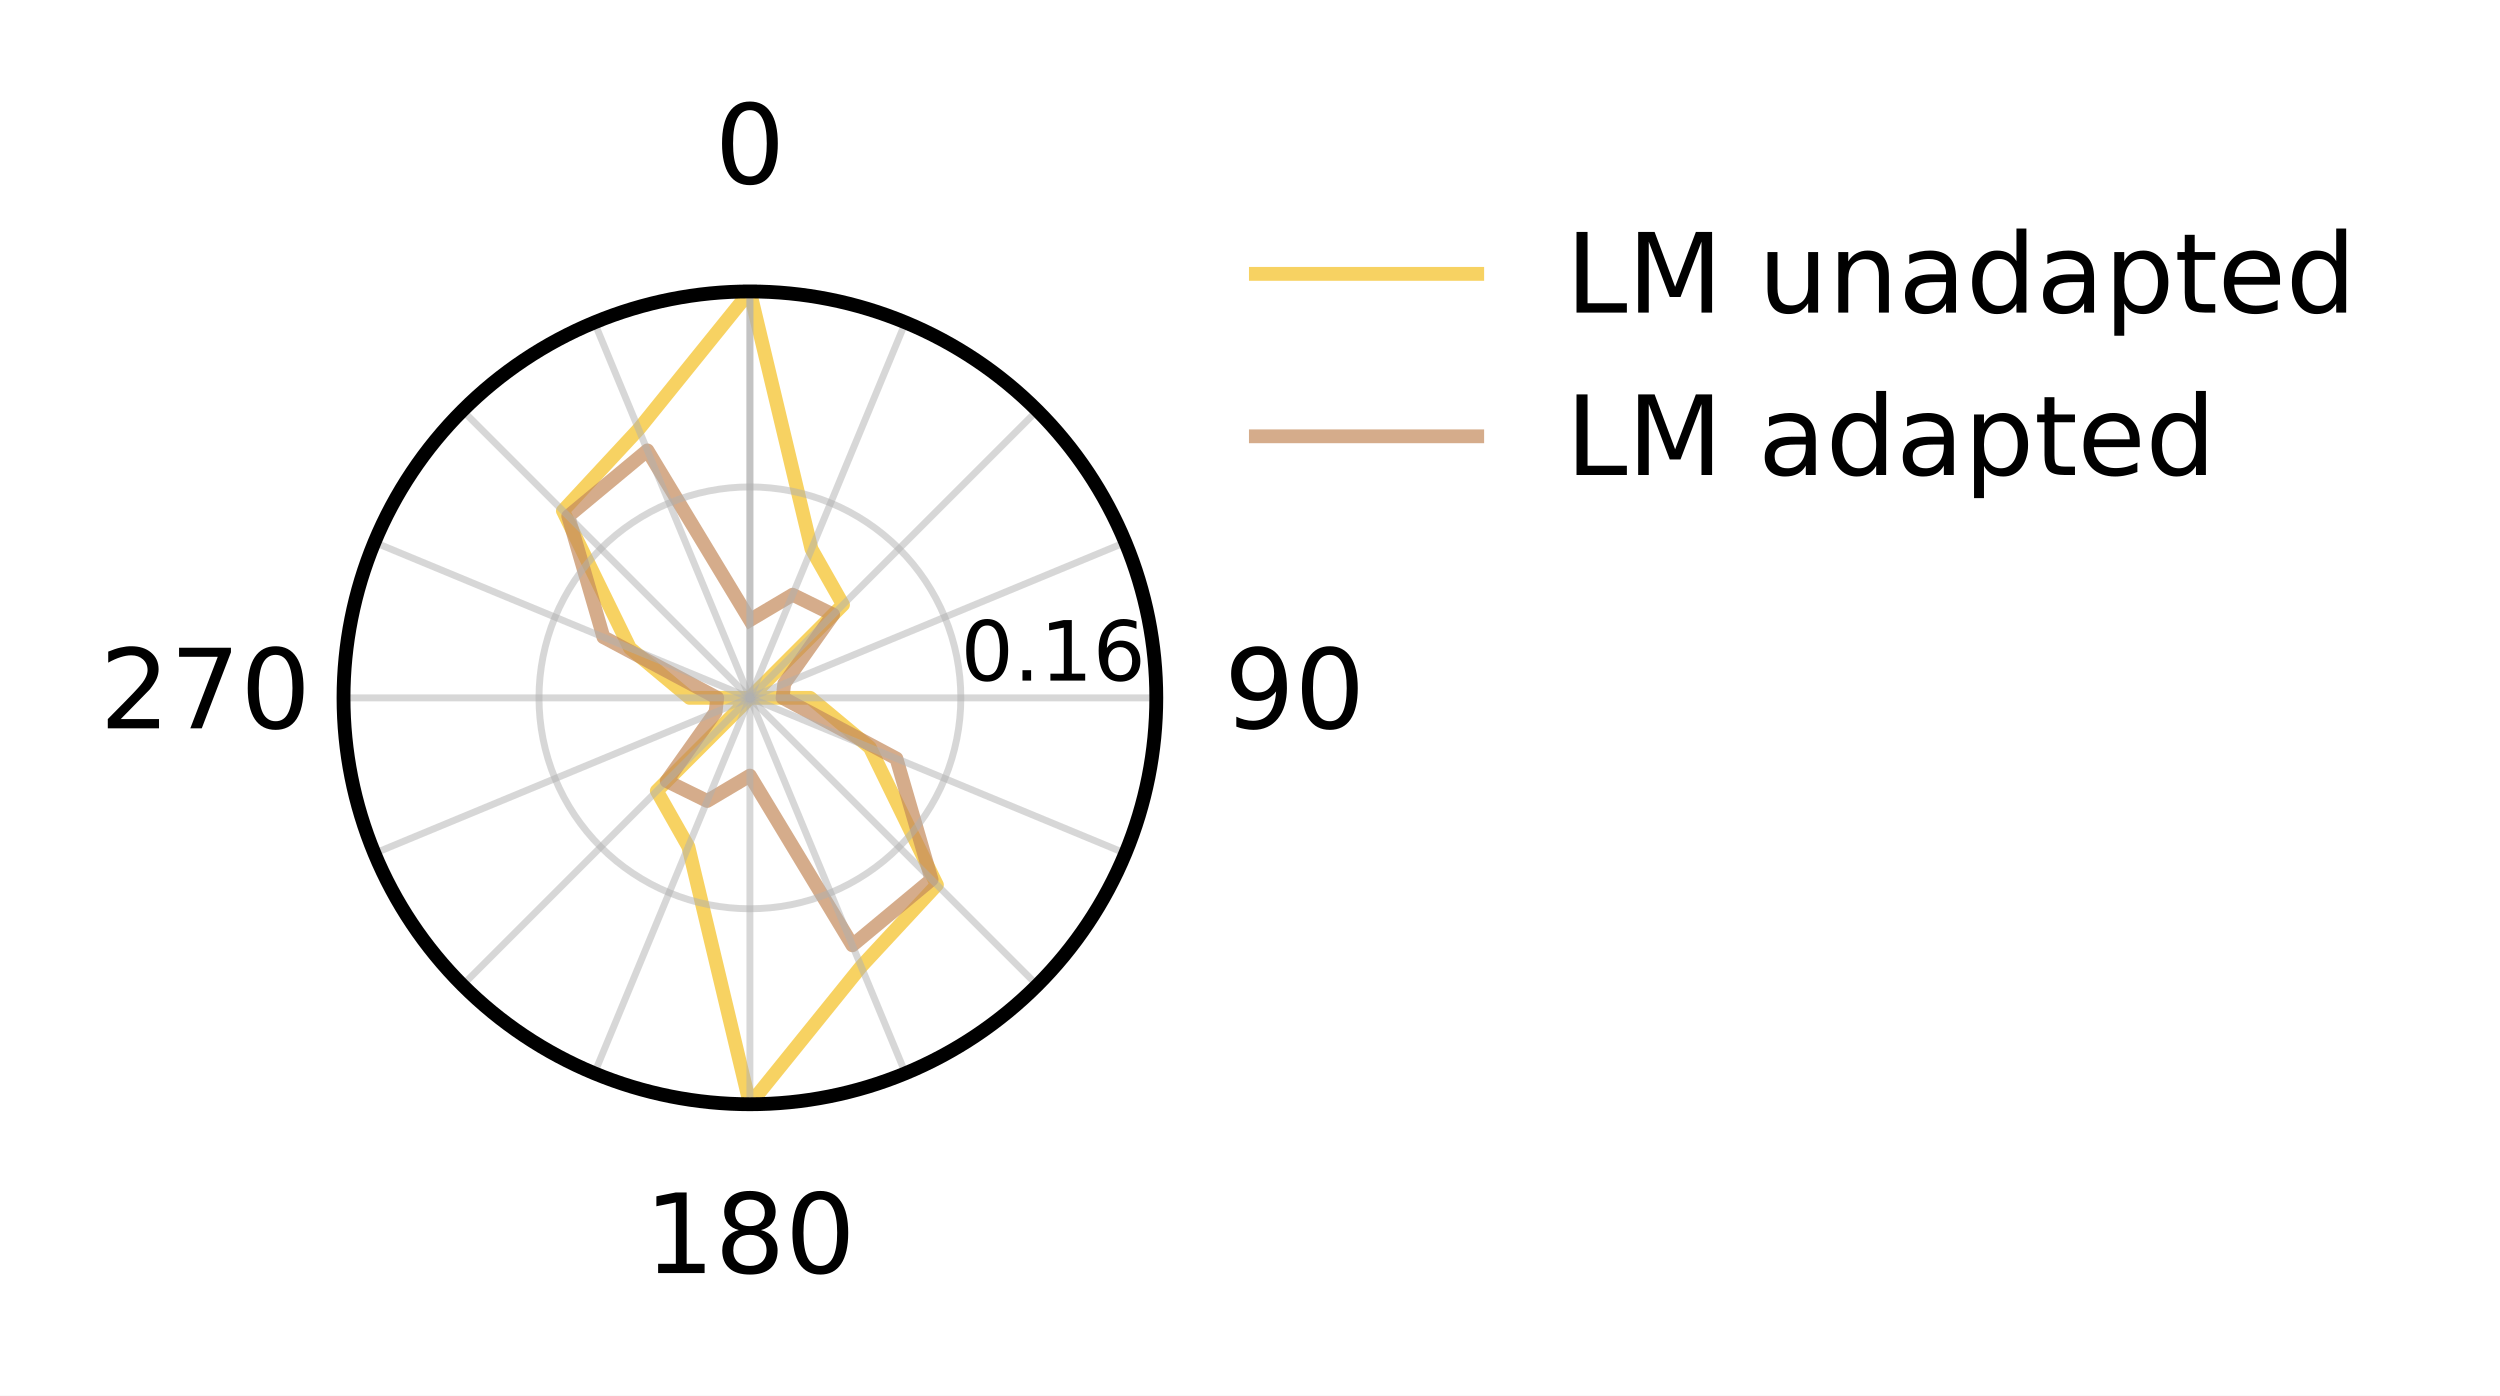
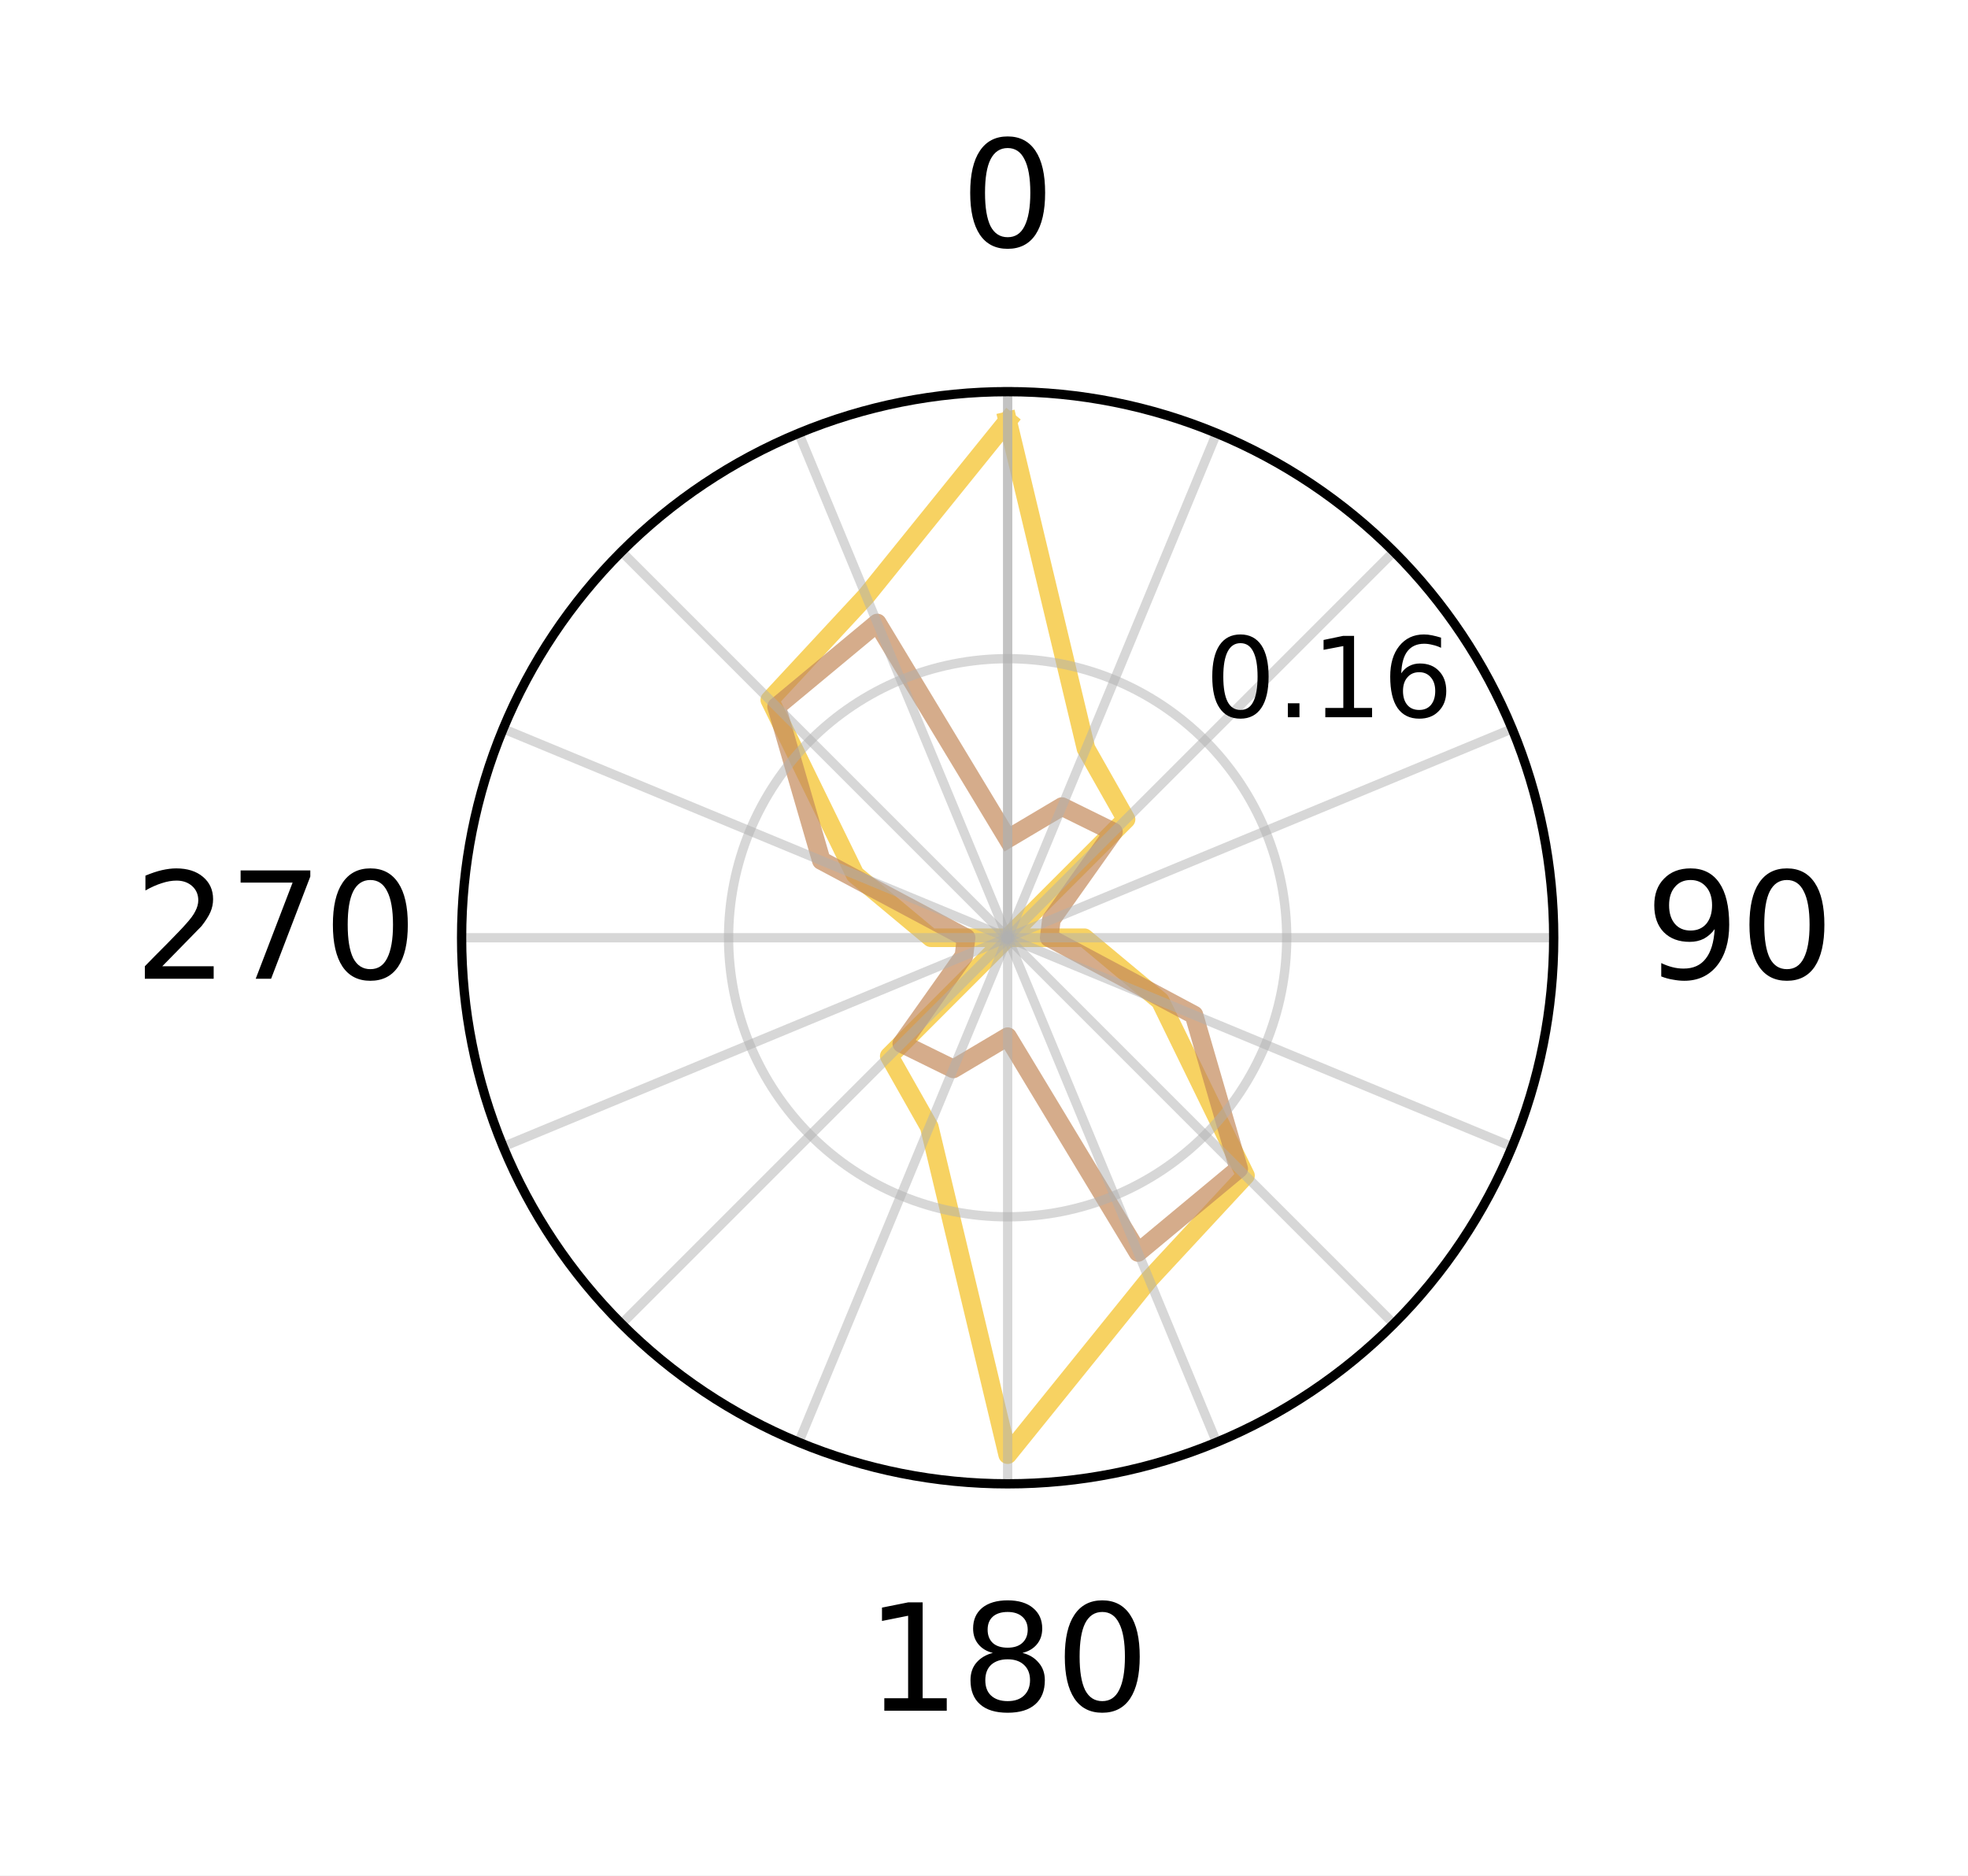
- <svg xmlns="http://www.w3.org/2000/svg" width="180.735pt" height="100.9pt" viewBox="0 0 180.735 100.9" version="1.1">
+ <svg xmlns="http://www.w3.org/2000/svg" width="105.883pt" height="100.9pt" viewBox="0 0 105.883 100.9" version="1.1">
  <defs>
    <style type="text/css">*{stroke-linejoin: round; stroke-linecap: butt}</style>
  </defs>
  <g id="figure_1">
    <g id="patch_1">
-       <path d="M 0 100.9  L 180.735 100.9  L 180.735 0  L 0 0  z " style="fill: #ffffff" />
+       <path d="M 0 100.9  L 105.883 100.9  L 105.883 0  L 0 0  z " style="fill: #ffffff" />
    </g>
    <g id="axes_1">
      <g id="patch_2">
        <path d="M 83.593 50.45  C 83.593 46.592 82.833 42.772 81.356 39.207  C 79.88 35.643 77.716 32.404 74.988 29.676  C 72.26 26.948 69.021 24.784 65.457 23.308  C 61.892 21.831 58.072 21.071 54.214 21.071  C 50.356 21.071 46.535 21.831 42.971 23.308  C 39.407 24.784 36.168 26.948 33.44 29.676  C 30.712 32.404 28.548 35.643 27.071 39.207  C 25.595 42.772 24.835 46.592 24.835 50.45  C 24.835 54.308 25.595 58.129 27.071 61.693  C 28.548 65.257 30.712 68.496 33.44 71.224  C 36.168 73.952 39.407 76.116 42.971 77.593  C 46.535 79.069 50.356 79.829 54.214 79.829  C 58.072 79.829 61.892 79.069 65.457 77.593  C 69.021 76.116 72.26 73.952 74.988 71.224  C 77.716 68.496 79.88 65.257 81.356 61.693  C 82.833 58.129 83.593 54.308 83.593 50.45  M 54.214 50.45  C 54.214 50.45 54.214 50.45 54.214 50.45  C 54.214 50.45 54.214 50.45 54.214 50.45  C 54.214 50.45 54.214 50.45 54.214 50.45  C 54.214 50.45 54.214 50.45 54.214 50.45  C 54.214 50.45 54.214 50.45 54.214 50.45  C 54.214 50.45 54.214 50.45 54.214 50.45  C 54.214 50.45 54.214 50.45 54.214 50.45  C 54.214 50.45 54.214 50.45 54.214 50.45  C 54.214 50.45 54.214 50.45 54.214 50.45  C 54.214 50.45 54.214 50.45 54.214 50.45  C 54.214 50.45 54.214 50.45 54.214 50.45  C 54.214 50.45 54.214 50.45 54.214 50.45  C 54.214 50.45 54.214 50.45 54.214 50.45  C 54.214 50.45 54.214 50.45 54.214 50.45  C 54.214 50.45 54.214 50.45 54.214 50.45  C 54.214 50.45 54.214 50.45 54.214 50.45  z " style="fill: #ffffff" />
      </g>
      <g id="line2d_1">
-         <path d="M 54.214 21.071  L 58.667 39.699  L 60.945 43.719  L 54.214 50.45  L 58.575 50.45  L 62.884 54.041  L 67.733 63.97  L 62.258 69.87  L 54.214 79.829  L 49.761 61.201  L 47.483 57.181  L 54.214 50.45  L 49.853 50.45  L 45.544 46.859  L 40.694 36.931  L 46.17 31.03  L 54.214 21.071  " clip-path="url(#p3781b70a16)" style="fill: none; stroke: #f6cd51; stroke-opacity: 0.9; stroke-linecap: square" />
+         <path d="M 54.214 22.64  L 58.429 40.274  L 60.585 44.079  L 54.214 50.45  L 58.342 50.45  L 62.421 53.85  L 67.011 63.248  L 61.828 68.833  L 54.214 78.26  L 49.999 60.627  L 47.843 56.821  L 54.214 50.45  L 50.086 50.45  L 46.007 47.051  L 41.416 37.653  L 46.6 32.067  L 54.214 22.64  " clip-path="url(#p91cdb1b67a)" style="fill: none; stroke: #f6cd51; stroke-opacity: 0.9; stroke-linecap: square" />
      </g>
      <g id="line2d_2">
-         <path d="M 54.214 44.828  L 57.302 42.995  L 60.23 44.434  L 56.697 49.421  L 56.575 50.45  L 64.804 54.836  L 67.347 63.583  L 61.623 68.338  L 54.214 56.072  L 51.126 57.905  L 48.198 56.466  L 51.73 51.479  L 51.853 50.45  L 43.624 46.064  L 41.081 37.317  L 46.804 32.562  L 54.214 44.828  " clip-path="url(#p3781b70a16)" style="fill: none; stroke: #c48a5a; stroke-opacity: 0.7; stroke-linecap: square" />
+         <path d="M 54.214 45.128  L 57.137 43.393  L 59.908 44.756  L 56.565 49.476  L 56.449 50.45  L 64.238 54.602  L 66.646 62.882  L 61.228 67.383  L 54.214 55.772  L 51.291 57.507  L 48.519 56.145  L 51.863 51.424  L 51.979 50.45  L 44.19 46.298  L 41.782 38.018  L 47.2 33.517  L 54.214 45.128  " clip-path="url(#p91cdb1b67a)" style="fill: none; stroke: #c48a5a; stroke-opacity: 0.7; stroke-linecap: square" />
      </g>
      <g id="matplotlib.axis_1">
        <g id="xtick_1">
          <g id="line2d_3">
-             <path d="M 54.214 50.45  L 54.214 21.071  " clip-path="url(#p3781b70a16)" style="fill: none; stroke: #b0b0b0; stroke-opacity: 0.5; stroke-width: 0.5; stroke-linecap: square" />
+             <path d="M 54.214 50.45  L 54.214 21.071  " clip-path="url(#p91cdb1b67a)" style="fill: none; stroke: #b0b0b0; stroke-opacity: 0.5; stroke-width: 0.5; stroke-linecap: square" />
          </g>
          <g id="text_1">
            <text style="font: 8px 'DejaVu Sans', 'Bitstream Vera Sans', 'Computer Modern Sans Serif', 'Lucida Grande', 'Verdana', 'Geneva', 'Lucid', 'Arial', 'Helvetica', 'Avant Garde', sans-serif; text-anchor: middle" x="54.214" y="13.279" transform="rotate(-0 54.21384 13.27875)">0</text>
          </g>
        </g>
        <g id="xtick_2">
          <g id="line2d_4">
-             <path d="M 54.214 50.45  L 65.457 23.308  " clip-path="url(#p3781b70a16)" style="fill: none; stroke: #b0b0b0; stroke-opacity: 0.5; stroke-width: 0.5; stroke-linecap: square" />
+             <path d="M 54.214 50.45  L 65.457 23.308  " clip-path="url(#p91cdb1b67a)" style="fill: none; stroke: #b0b0b0; stroke-opacity: 0.5; stroke-width: 0.5; stroke-linecap: square" />
          </g>
        </g>
        <g id="xtick_3">
          <g id="line2d_5">
-             <path d="M 54.214 50.45  L 74.988 29.676  " clip-path="url(#p3781b70a16)" style="fill: none; stroke: #b0b0b0; stroke-opacity: 0.5; stroke-width: 0.5; stroke-linecap: square" />
+             <path d="M 54.214 50.45  L 74.988 29.676  " clip-path="url(#p91cdb1b67a)" style="fill: none; stroke: #b0b0b0; stroke-opacity: 0.5; stroke-width: 0.5; stroke-linecap: square" />
          </g>
        </g>
        <g id="xtick_4">
          <g id="line2d_6">
-             <path d="M 54.214 50.45  L 81.356 39.207  " clip-path="url(#p3781b70a16)" style="fill: none; stroke: #b0b0b0; stroke-opacity: 0.5; stroke-width: 0.5; stroke-linecap: square" />
+             <path d="M 54.214 50.45  L 81.356 39.207  " clip-path="url(#p91cdb1b67a)" style="fill: none; stroke: #b0b0b0; stroke-opacity: 0.5; stroke-width: 0.5; stroke-linecap: square" />
          </g>
        </g>
        <g id="xtick_5">
          <g id="line2d_7">
-             <path d="M 54.214 50.45  L 83.593 50.45  " clip-path="url(#p3781b70a16)" style="fill: none; stroke: #b0b0b0; stroke-opacity: 0.5; stroke-width: 0.5; stroke-linecap: square" />
+             <path d="M 54.214 50.45  L 83.593 50.45  " clip-path="url(#p91cdb1b67a)" style="fill: none; stroke: #b0b0b0; stroke-opacity: 0.5; stroke-width: 0.5; stroke-linecap: square" />
          </g>
          <g id="text_2">
            <text style="font: 8px 'DejaVu Sans', 'Bitstream Vera Sans', 'Computer Modern Sans Serif', 'Lucida Grande', 'Verdana', 'Geneva', 'Lucid', 'Arial', 'Helvetica', 'Avant Garde', sans-serif; text-anchor: middle" x="93.593" y="52.658" transform="rotate(-0 93.59267 52.65758)">90</text>
          </g>
        </g>
        <g id="xtick_6">
          <g id="line2d_8">
-             <path d="M 54.214 50.45  L 81.356 61.693  " clip-path="url(#p3781b70a16)" style="fill: none; stroke: #b0b0b0; stroke-opacity: 0.5; stroke-width: 0.5; stroke-linecap: square" />
+             <path d="M 54.214 50.45  L 81.356 61.693  " clip-path="url(#p91cdb1b67a)" style="fill: none; stroke: #b0b0b0; stroke-opacity: 0.5; stroke-width: 0.5; stroke-linecap: square" />
          </g>
        </g>
        <g id="xtick_7">
          <g id="line2d_9">
-             <path d="M 54.214 50.45  L 74.988 71.224  " clip-path="url(#p3781b70a16)" style="fill: none; stroke: #b0b0b0; stroke-opacity: 0.5; stroke-width: 0.5; stroke-linecap: square" />
+             <path d="M 54.214 50.45  L 74.988 71.224  " clip-path="url(#p91cdb1b67a)" style="fill: none; stroke: #b0b0b0; stroke-opacity: 0.5; stroke-width: 0.5; stroke-linecap: square" />
          </g>
        </g>
        <g id="xtick_8">
          <g id="line2d_10">
-             <path d="M 54.214 50.45  L 65.457 77.593  " clip-path="url(#p3781b70a16)" style="fill: none; stroke: #b0b0b0; stroke-opacity: 0.5; stroke-width: 0.5; stroke-linecap: square" />
+             <path d="M 54.214 50.45  L 65.457 77.593  " clip-path="url(#p91cdb1b67a)" style="fill: none; stroke: #b0b0b0; stroke-opacity: 0.5; stroke-width: 0.5; stroke-linecap: square" />
          </g>
        </g>
        <g id="xtick_9">
          <g id="line2d_11">
-             <path d="M 54.214 50.45  L 54.214 79.829  " clip-path="url(#p3781b70a16)" style="fill: none; stroke: #b0b0b0; stroke-opacity: 0.5; stroke-width: 0.5; stroke-linecap: square" />
+             <path d="M 54.214 50.45  L 54.214 79.829  " clip-path="url(#p91cdb1b67a)" style="fill: none; stroke: #b0b0b0; stroke-opacity: 0.5; stroke-width: 0.5; stroke-linecap: square" />
          </g>
          <g id="text_3">
            <text style="font: 8px 'DejaVu Sans', 'Bitstream Vera Sans', 'Computer Modern Sans Serif', 'Lucida Grande', 'Verdana', 'Geneva', 'Lucid', 'Arial', 'Helvetica', 'Avant Garde', sans-serif; text-anchor: middle" x="54.214" y="92.036" transform="rotate(-0 54.21384 92.03642)">180</text>
          </g>
        </g>
        <g id="xtick_10">
          <g id="line2d_12">
-             <path d="M 54.214 50.45  L 42.971 77.593  " clip-path="url(#p3781b70a16)" style="fill: none; stroke: #b0b0b0; stroke-opacity: 0.5; stroke-width: 0.5; stroke-linecap: square" />
+             <path d="M 54.214 50.45  L 42.971 77.593  " clip-path="url(#p91cdb1b67a)" style="fill: none; stroke: #b0b0b0; stroke-opacity: 0.5; stroke-width: 0.5; stroke-linecap: square" />
          </g>
        </g>
        <g id="xtick_11">
          <g id="line2d_13">
-             <path d="M 54.214 50.45  L 33.44 71.224  " clip-path="url(#p3781b70a16)" style="fill: none; stroke: #b0b0b0; stroke-opacity: 0.5; stroke-width: 0.5; stroke-linecap: square" />
+             <path d="M 54.214 50.45  L 33.44 71.224  " clip-path="url(#p91cdb1b67a)" style="fill: none; stroke: #b0b0b0; stroke-opacity: 0.5; stroke-width: 0.5; stroke-linecap: square" />
          </g>
        </g>
        <g id="xtick_12">
          <g id="line2d_14">
-             <path d="M 54.214 50.45  L 27.071 61.693  " clip-path="url(#p3781b70a16)" style="fill: none; stroke: #b0b0b0; stroke-opacity: 0.5; stroke-width: 0.5; stroke-linecap: square" />
+             <path d="M 54.214 50.45  L 27.071 61.693  " clip-path="url(#p91cdb1b67a)" style="fill: none; stroke: #b0b0b0; stroke-opacity: 0.5; stroke-width: 0.5; stroke-linecap: square" />
          </g>
        </g>
        <g id="xtick_13">
          <g id="line2d_15">
-             <path d="M 54.214 50.45  L 24.835 50.45  " clip-path="url(#p3781b70a16)" style="fill: none; stroke: #b0b0b0; stroke-opacity: 0.5; stroke-width: 0.5; stroke-linecap: square" />
+             <path d="M 54.214 50.45  L 24.835 50.45  " clip-path="url(#p91cdb1b67a)" style="fill: none; stroke: #b0b0b0; stroke-opacity: 0.5; stroke-width: 0.5; stroke-linecap: square" />
          </g>
          <g id="text_4">
            <text style="font: 8px 'DejaVu Sans', 'Bitstream Vera Sans', 'Computer Modern Sans Serif', 'Lucida Grande', 'Verdana', 'Geneva', 'Lucid', 'Arial', 'Helvetica', 'Avant Garde', sans-serif; text-anchor: middle" x="14.835" y="52.658" transform="rotate(-0 14.835 52.65758)">270</text>
          </g>
        </g>
        <g id="xtick_14">
          <g id="line2d_16">
-             <path d="M 54.214 50.45  L 27.071 39.207  " clip-path="url(#p3781b70a16)" style="fill: none; stroke: #b0b0b0; stroke-opacity: 0.5; stroke-width: 0.5; stroke-linecap: square" />
+             <path d="M 54.214 50.45  L 27.071 39.207  " clip-path="url(#p91cdb1b67a)" style="fill: none; stroke: #b0b0b0; stroke-opacity: 0.5; stroke-width: 0.5; stroke-linecap: square" />
          </g>
        </g>
        <g id="xtick_15">
          <g id="line2d_17">
-             <path d="M 54.214 50.45  L 33.44 29.676  " clip-path="url(#p3781b70a16)" style="fill: none; stroke: #b0b0b0; stroke-opacity: 0.5; stroke-width: 0.5; stroke-linecap: square" />
+             <path d="M 54.214 50.45  L 33.44 29.676  " clip-path="url(#p91cdb1b67a)" style="fill: none; stroke: #b0b0b0; stroke-opacity: 0.5; stroke-width: 0.5; stroke-linecap: square" />
          </g>
        </g>
        <g id="xtick_16">
          <g id="line2d_18">
-             <path d="M 54.214 50.45  L 42.971 23.308  " clip-path="url(#p3781b70a16)" style="fill: none; stroke: #b0b0b0; stroke-opacity: 0.5; stroke-width: 0.5; stroke-linecap: square" />
+             <path d="M 54.214 50.45  L 42.971 23.308  " clip-path="url(#p91cdb1b67a)" style="fill: none; stroke: #b0b0b0; stroke-opacity: 0.5; stroke-width: 0.5; stroke-linecap: square" />
          </g>
        </g>
        <g id="xtick_17">
          <g id="line2d_19">
-             <path d="M 54.214 50.45  L 54.214 21.071  " clip-path="url(#p3781b70a16)" style="fill: none; stroke: #b0b0b0; stroke-opacity: 0.5; stroke-width: 0.5; stroke-linecap: square" />
+             <path d="M 54.214 50.45  L 54.214 21.071  " clip-path="url(#p91cdb1b67a)" style="fill: none; stroke: #b0b0b0; stroke-opacity: 0.5; stroke-width: 0.5; stroke-linecap: square" />
          </g>
        </g>
      </g>
      <g id="matplotlib.axis_2">
        <g id="ytick_1">
          <g id="line2d_20">
-             <path d="M 54.214 35.202  C 56.216 35.202 58.199 35.597 60.049 36.363  C 61.899 37.129 63.58 38.252 64.996 39.668  C 66.412 41.084 67.535 42.765 68.301 44.615  C 69.067 46.465 69.462 48.448 69.462 50.45  C 69.462 52.452 69.067 54.435 68.301 56.285  C 67.535 58.135 66.412 59.816 64.996 61.232  C 63.58 62.648 61.899 63.771 60.049 64.537  C 58.199 65.304 56.216 65.698 54.214 65.698  C 52.211 65.698 50.229 65.304 48.379 64.537  C 46.529 63.771 44.848 62.648 43.432 61.232  C 42.016 59.816 40.893 58.135 40.127 56.285  C 39.36 54.435 38.966 52.452 38.966 50.45  C 38.966 48.448 39.36 46.465 40.127 44.615  C 40.893 42.765 42.016 41.084 43.432 39.668  C 44.848 38.252 46.529 37.129 48.379 36.363  C 50.229 35.597 52.211 35.202 54.214 35.202  " clip-path="url(#p3781b70a16)" style="fill: none; stroke: #b0b0b0; stroke-opacity: 0.5; stroke-width: 0.5; stroke-linecap: square" />
+             <path d="M 54.214 35.436  C 56.186 35.436 58.138 35.824 59.96 36.579  C 61.781 37.333 63.436 38.439 64.831 39.833  C 66.225 41.227 67.331 42.883 68.085 44.704  C 68.84 46.526 69.228 48.478 69.228 50.45  C 69.228 52.422 68.84 54.374 68.085 56.196  C 67.331 58.017 66.225 59.673 64.831 61.067  C 63.436 62.461 61.781 63.567 59.96 64.322  C 58.138 65.076 56.186 65.464 54.214 65.464  C 52.242 65.464 50.29 65.076 48.468 64.322  C 46.646 63.567 44.991 62.461 43.597 61.067  C 42.203 59.673 41.097 58.017 40.342 56.196  C 39.588 54.374 39.199 52.422 39.199 50.45  C 39.199 48.478 39.588 46.526 40.342 44.704  C 41.097 42.883 42.203 41.227 43.597 39.833  C 44.991 38.439 46.646 37.333 48.468 36.579  C 50.29 35.824 52.242 35.436 54.214 35.436  " clip-path="url(#p91cdb1b67a)" style="fill: none; stroke: #b0b0b0; stroke-opacity: 0.5; stroke-width: 0.5; stroke-linecap: square" />
          </g>
          <g id="text_5">
-             <text style="font: 6px 'DejaVu Sans', 'Bitstream Vera Sans', 'Computer Modern Sans Serif', 'Lucida Grande', 'Verdana', 'Geneva', 'Lucid', 'Arial', 'Helvetica', 'Avant Garde', sans-serif; text-anchor: start" x="69.462" y="49.202" transform="rotate(-0 69.46182 49.20227)">0.16</text>
+             <text style="font: 6px 'DejaVu Sans', 'Bitstream Vera Sans', 'Computer Modern Sans Serif', 'Lucida Grande', 'Verdana', 'Geneva', 'Lucid', 'Arial', 'Helvetica', 'Avant Garde', sans-serif; text-anchor: start" x="64.831" y="38.585" transform="rotate(-0 64.83062 38.58548)">0.16</text>
          </g>
        </g>
      </g>
      <g id="patch_3">
-         <path d="M 54.214 21.071  C 50.356 21.071 46.535 21.831 42.971 23.308  C 39.407 24.784 36.168 26.948 33.44 29.676  C 30.712 32.404 28.548 35.643 27.071 39.207  C 25.595 42.772 24.835 46.592 24.835 50.45  C 24.835 54.308 25.595 58.129 27.071 61.693  C 28.548 65.257 30.712 68.496 33.44 71.224  C 36.168 73.952 39.407 76.116 42.971 77.593  C 46.535 79.069 50.356 79.829 54.214 79.829  C 58.072 79.829 61.892 79.069 65.457 77.593  C 69.021 76.116 72.26 73.952 74.988 71.224  C 77.716 68.496 79.88 65.257 81.356 61.693  C 82.833 58.129 83.593 54.308 83.593 50.45  C 83.593 46.592 82.833 42.772 81.356 39.207  C 79.88 35.643 77.716 32.404 74.988 29.676  C 72.26 26.948 69.021 24.784 65.457 23.308  C 61.892 21.831 58.072 21.071 54.214 21.071  " style="fill: none; stroke: #000000; stroke-linejoin: miter; stroke-linecap: square" />
-       </g>
-       <g id="legend_1">
-         <g id="line2d_21">
-           <path d="M 90.793 19.798  L 98.793 19.798  L 106.793 19.798  " style="fill: none; stroke: #f6cd51; stroke-opacity: 0.9; stroke-linecap: square" />
-         </g>
-         <g id="text_6">
-           <text style="font: 8px 'DejaVu Sans', 'Bitstream Vera Sans', 'Computer Modern Sans Serif', 'Lucida Grande', 'Verdana', 'Geneva', 'Lucid', 'Arial', 'Helvetica', 'Avant Garde', sans-serif; text-anchor: start" x="113.193" y="22.598" transform="rotate(-0 113.1927 22.59847)">LM unadapted</text>
-         </g>
-         <g id="line2d_22">
-           <path d="M 90.793 31.541  L 98.793 31.541  L 106.793 31.541  " style="fill: none; stroke: #c48a5a; stroke-opacity: 0.7; stroke-linecap: square" />
-         </g>
-         <g id="text_7">
-           <text style="font: 8px 'DejaVu Sans', 'Bitstream Vera Sans', 'Computer Modern Sans Serif', 'Lucida Grande', 'Verdana', 'Geneva', 'Lucid', 'Arial', 'Helvetica', 'Avant Garde', sans-serif; text-anchor: start" x="113.193" y="34.341" transform="rotate(-0 113.1927 34.34097)">LM adapted</text>
-         </g>
+         <path d="M 54.214 21.071  C 50.356 21.071 46.535 21.831 42.971 23.308  C 39.407 24.784 36.168 26.948 33.44 29.676  C 30.712 32.404 28.548 35.643 27.071 39.207  C 25.595 42.772 24.835 46.592 24.835 50.45  C 24.835 54.308 25.595 58.129 27.071 61.693  C 28.548 65.257 30.712 68.496 33.44 71.224  C 36.168 73.952 39.407 76.116 42.971 77.593  C 46.535 79.069 50.356 79.829 54.214 79.829  C 58.072 79.829 61.892 79.069 65.457 77.593  C 69.021 76.116 72.26 73.952 74.988 71.224  C 77.716 68.496 79.88 65.257 81.356 61.693  C 82.833 58.129 83.593 54.308 83.593 50.45  C 83.593 46.592 82.833 42.772 81.356 39.207  C 79.88 35.643 77.716 32.404 74.988 29.676  C 72.26 26.948 69.021 24.784 65.457 23.308  C 61.892 21.831 58.072 21.071 54.214 21.071  " style="fill: none; stroke: #000000; stroke-width: 0.5; stroke-linejoin: miter; stroke-linecap: square" />
      </g>
    </g>
  </g>
  <defs>
-     <clipPath id="p3781b70a16">
+     <clipPath id="p91cdb1b67a">
      <path d="M 83.593 50.45  C 83.593 46.592 82.833 42.772 81.356 39.207  C 79.88 35.643 77.716 32.404 74.988 29.676  C 72.26 26.948 69.021 24.784 65.457 23.308  C 61.892 21.831 58.072 21.071 54.214 21.071  C 50.356 21.071 46.535 21.831 42.971 23.308  C 39.407 24.784 36.168 26.948 33.44 29.676  C 30.712 32.404 28.548 35.643 27.071 39.207  C 25.595 42.772 24.835 46.592 24.835 50.45  C 24.835 54.308 25.595 58.129 27.071 61.693  C 28.548 65.257 30.712 68.496 33.44 71.224  C 36.168 73.952 39.407 76.116 42.971 77.593  C 46.535 79.069 50.356 79.829 54.214 79.829  C 58.072 79.829 61.892 79.069 65.457 77.593  C 69.021 76.116 72.26 73.952 74.988 71.224  C 77.716 68.496 79.88 65.257 81.356 61.693  C 82.833 58.129 83.593 54.308 83.593 50.45  M 54.214 50.45  C 54.214 50.45 54.214 50.45 54.214 50.45  C 54.214 50.45 54.214 50.45 54.214 50.45  C 54.214 50.45 54.214 50.45 54.214 50.45  C 54.214 50.45 54.214 50.45 54.214 50.45  C 54.214 50.45 54.214 50.45 54.214 50.45  C 54.214 50.45 54.214 50.45 54.214 50.45  C 54.214 50.45 54.214 50.45 54.214 50.45  C 54.214 50.45 54.214 50.45 54.214 50.45  C 54.214 50.45 54.214 50.45 54.214 50.45  C 54.214 50.45 54.214 50.45 54.214 50.45  C 54.214 50.45 54.214 50.45 54.214 50.45  C 54.214 50.45 54.214 50.45 54.214 50.45  C 54.214 50.45 54.214 50.45 54.214 50.45  C 54.214 50.45 54.214 50.45 54.214 50.45  C 54.214 50.45 54.214 50.45 54.214 50.45  C 54.214 50.45 54.214 50.45 54.214 50.45  z " />
    </clipPath>
  </defs>
</svg>
